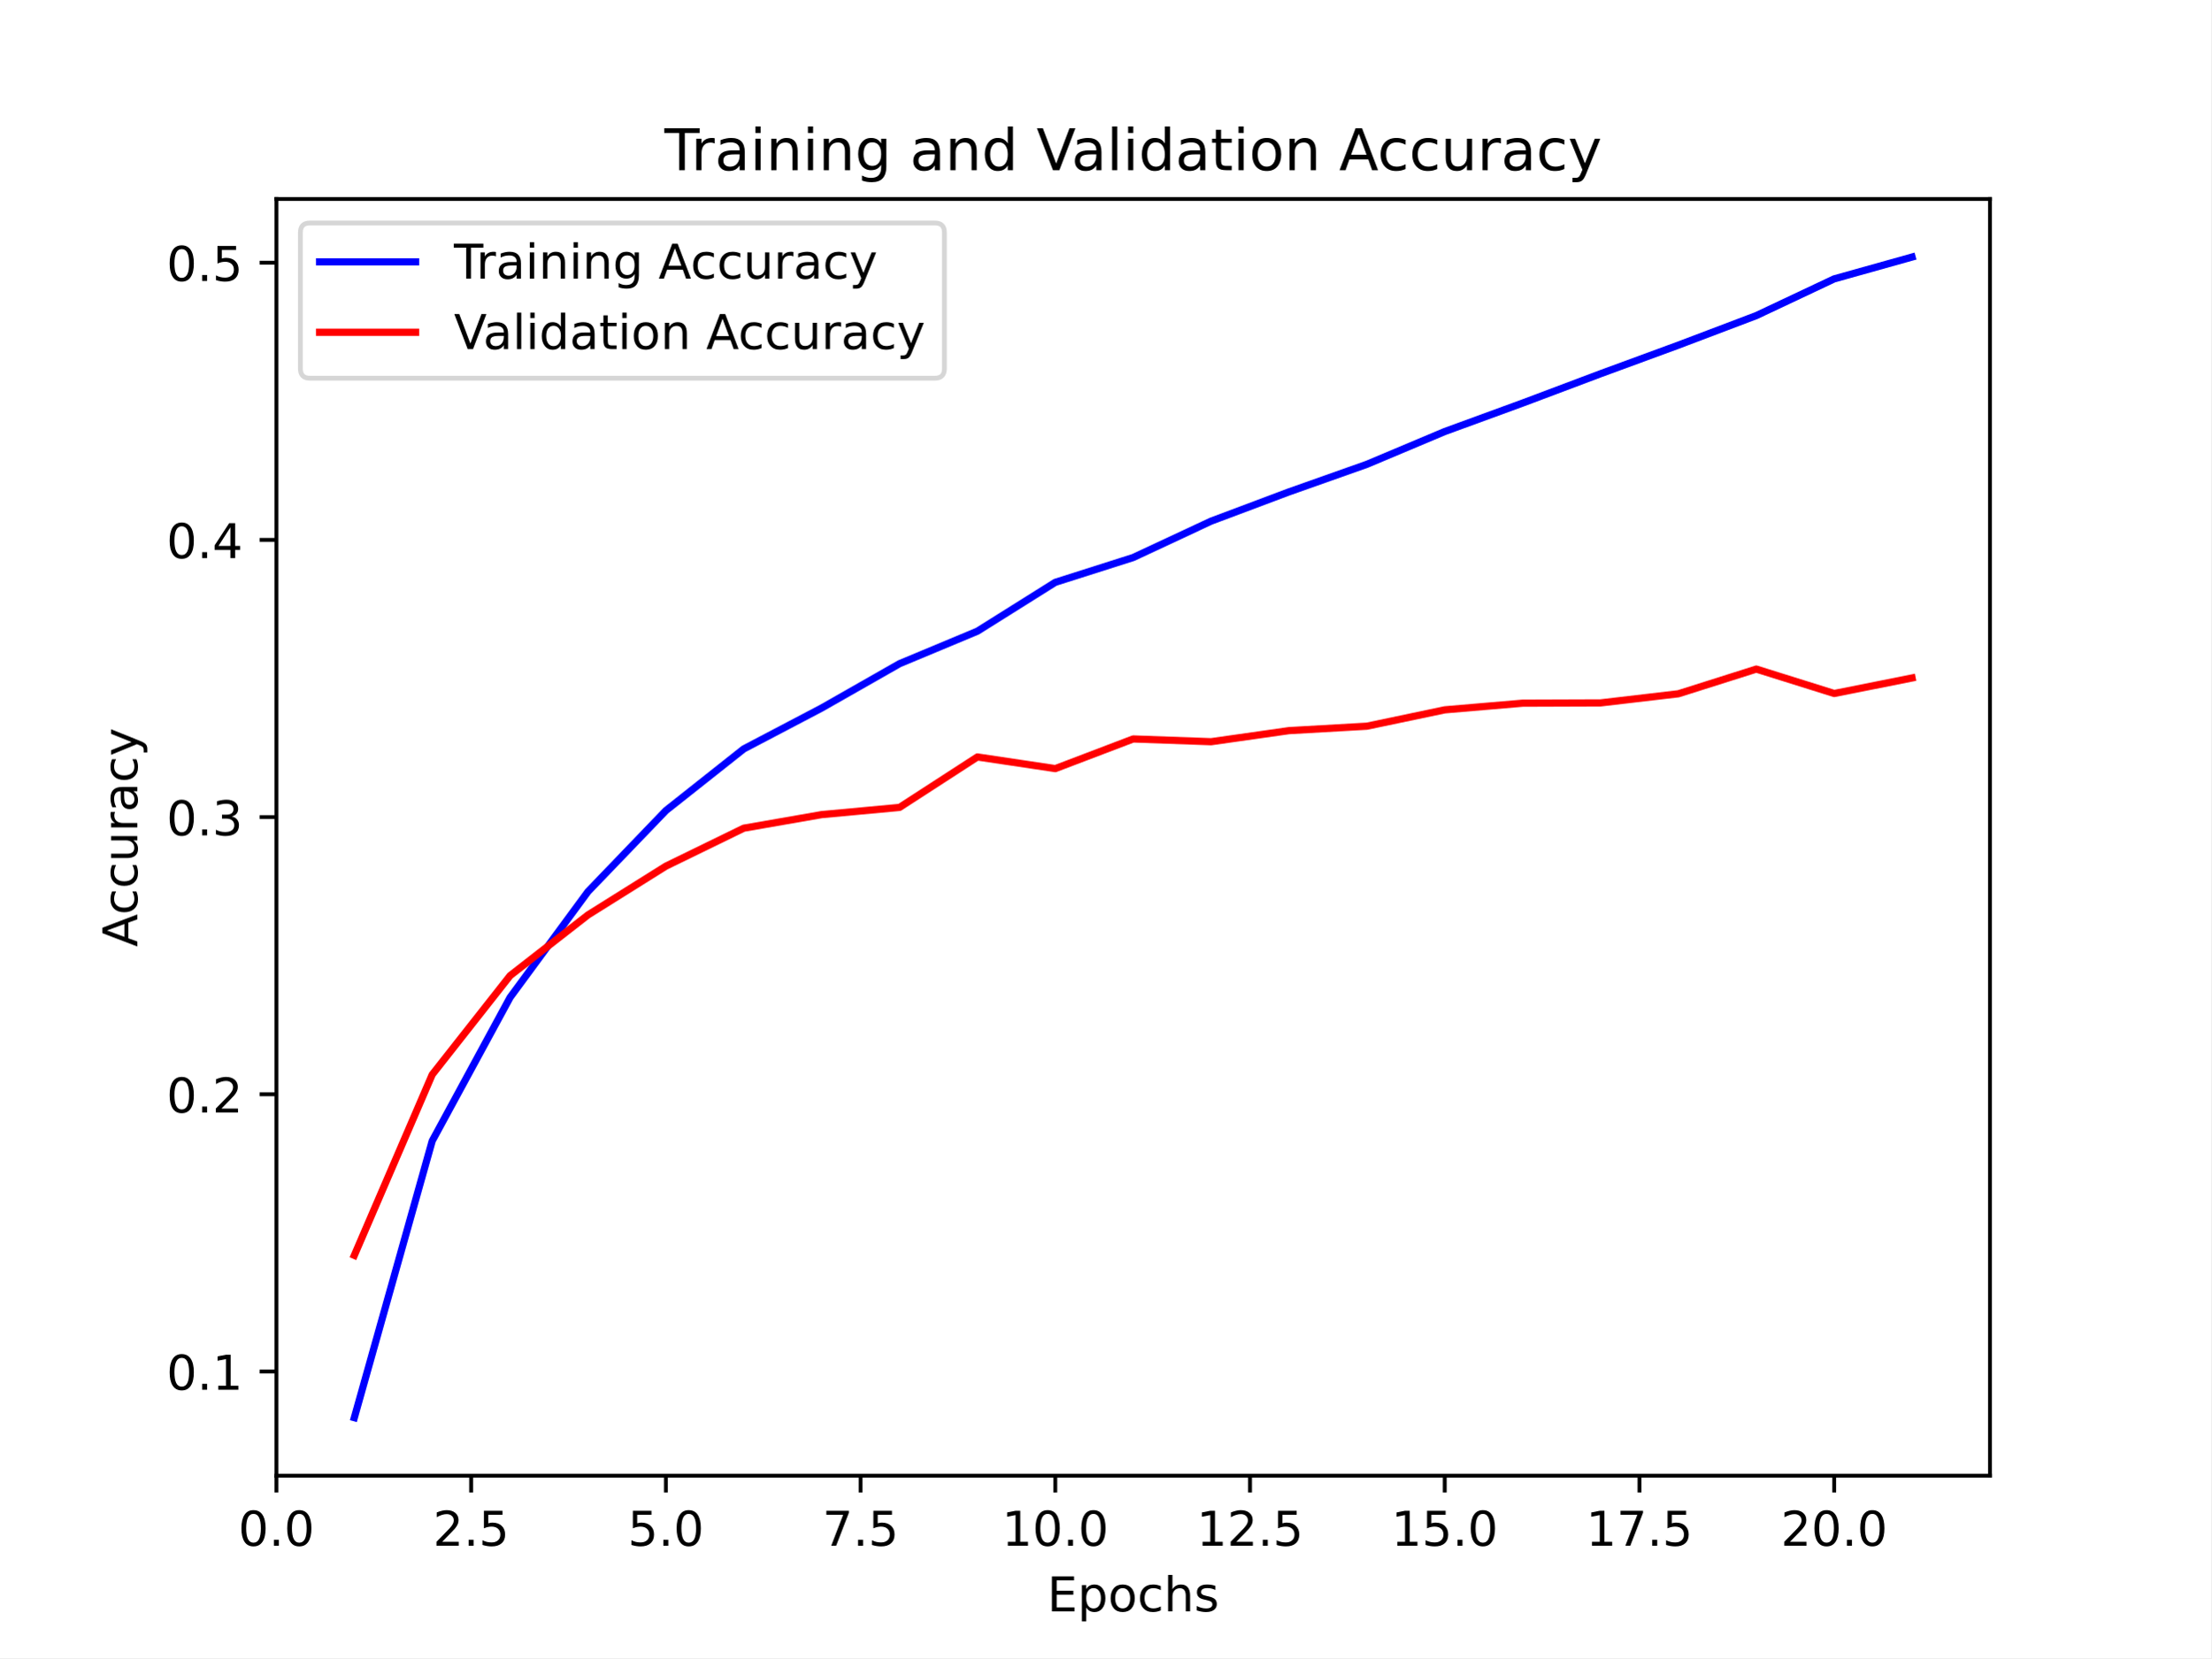
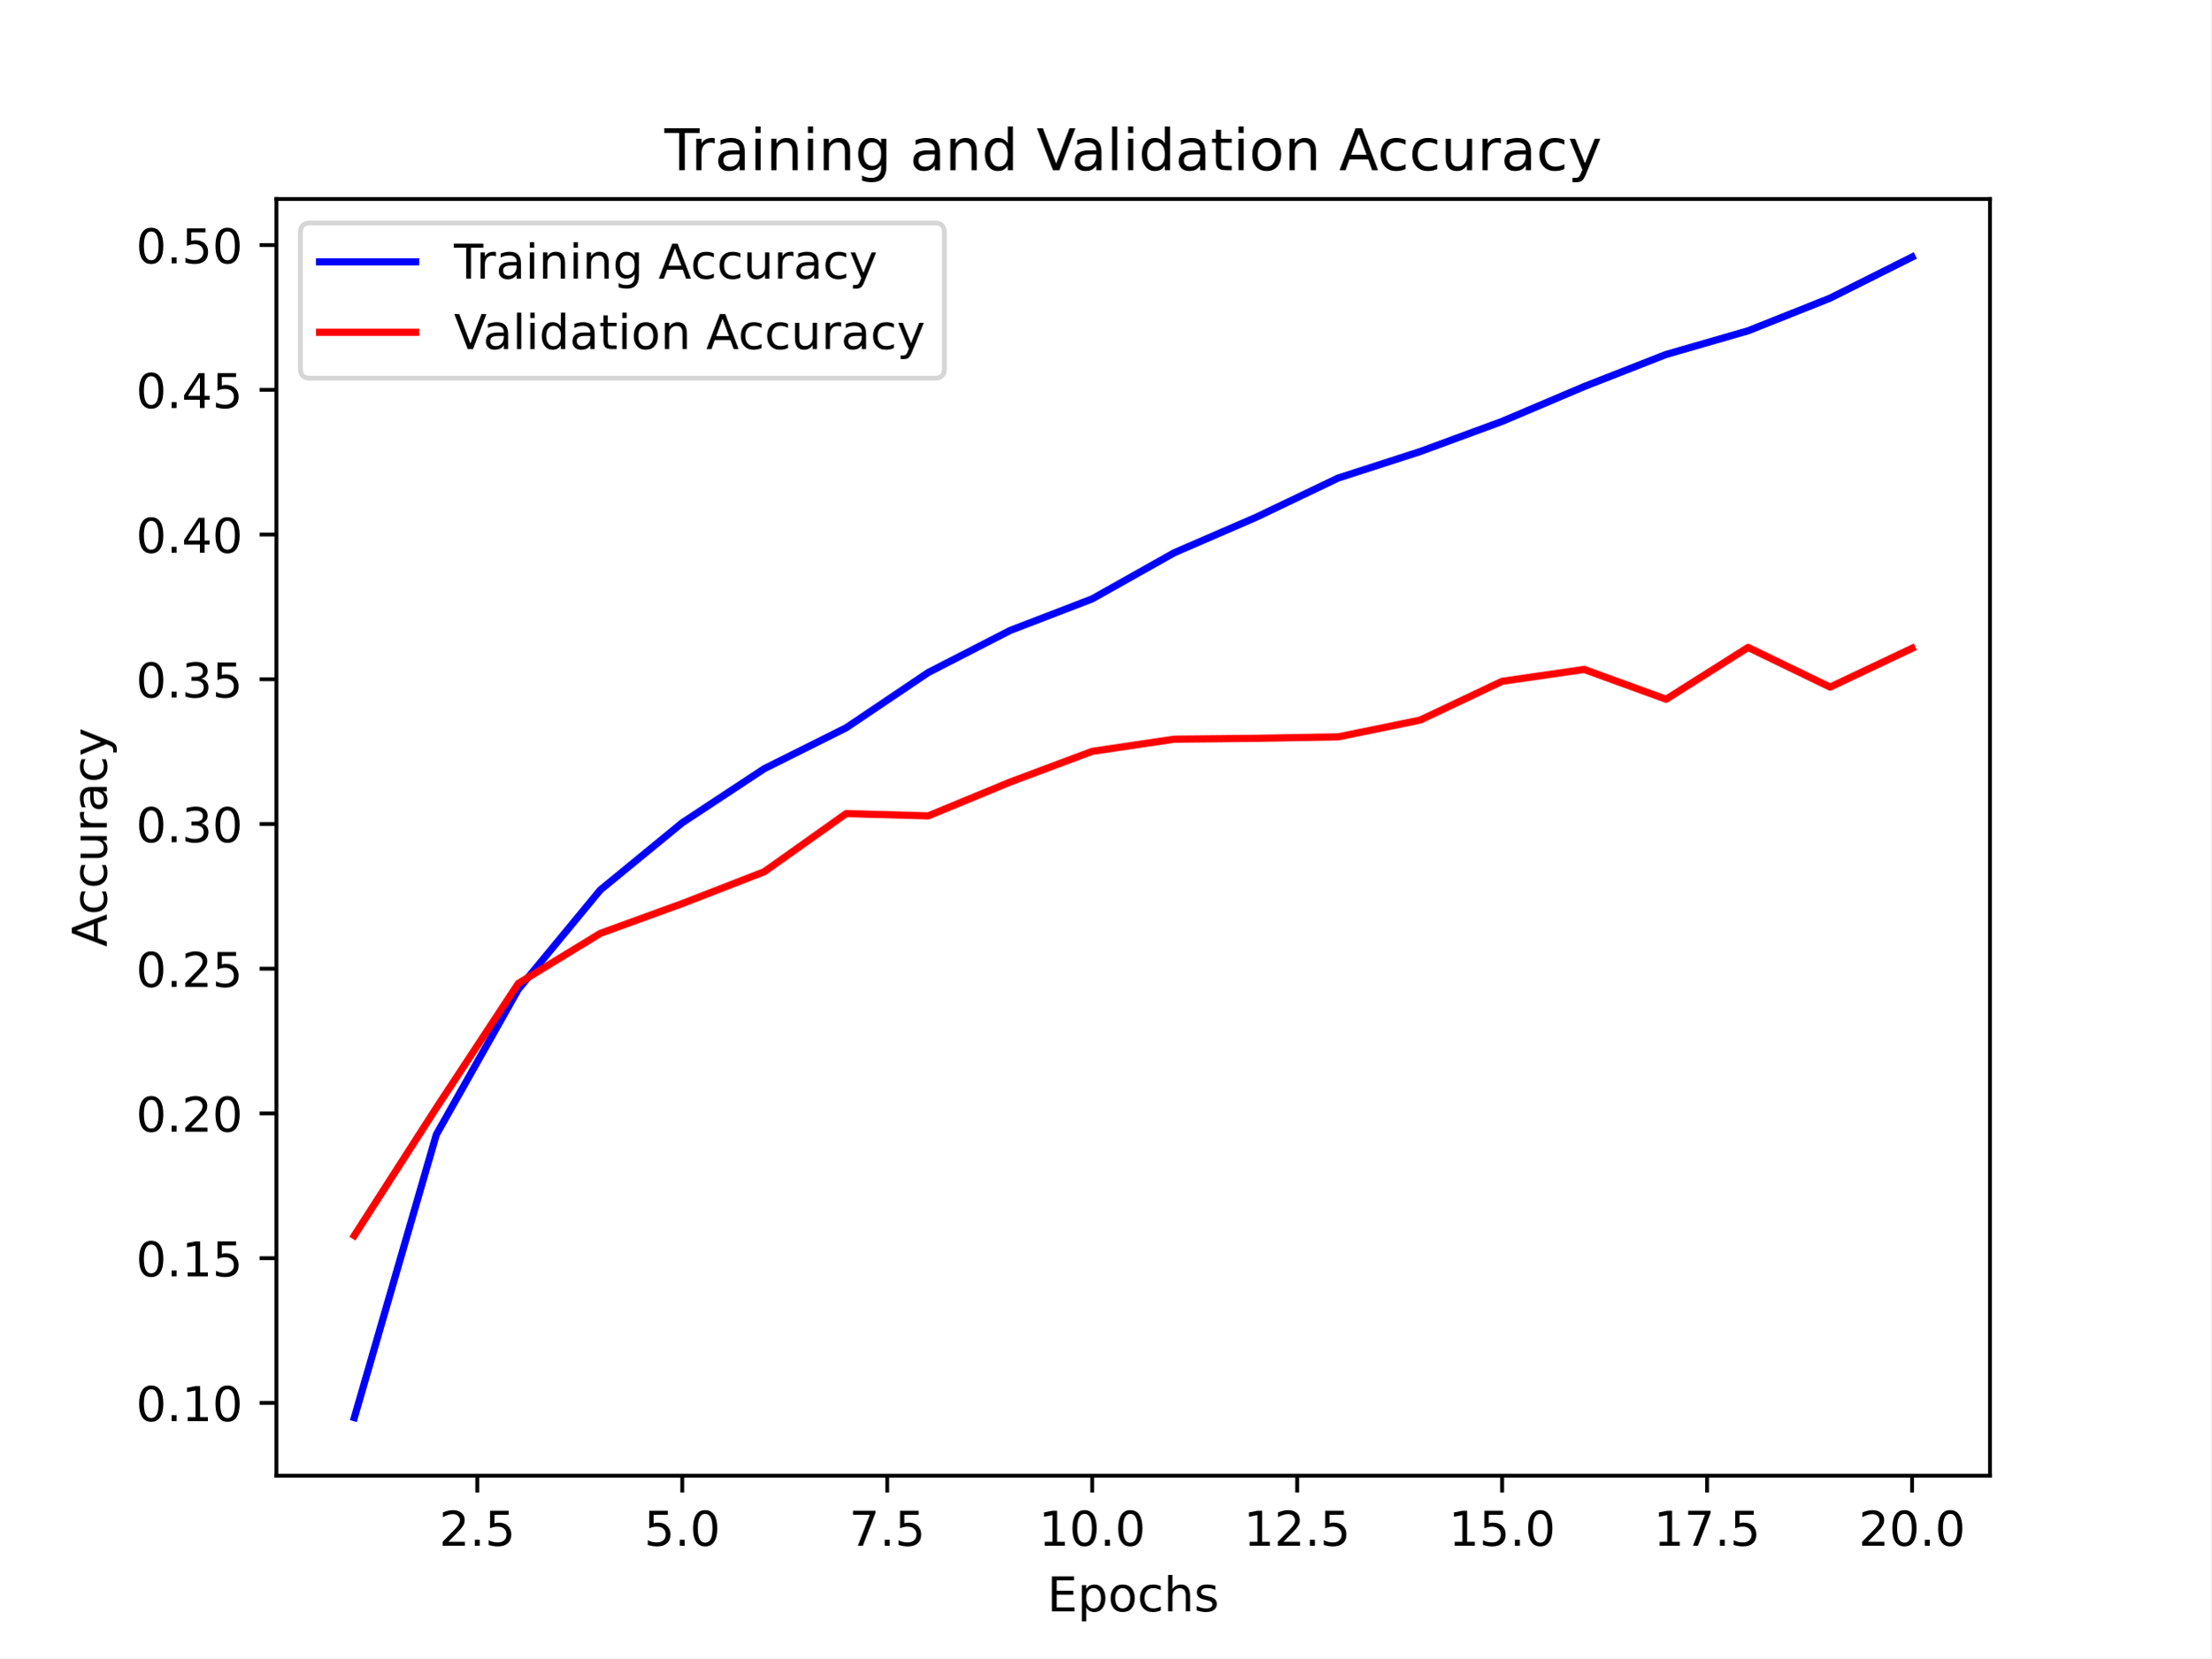
<svg xmlns="http://www.w3.org/2000/svg" xmlns:xlink="http://www.w3.org/1999/xlink" width="460.8pt" height="345.6pt" viewBox="0 0 460.8 345.6" version="1.1">
  <defs>
    <style type="text/css">*{stroke-linejoin: round; stroke-linecap: butt}</style>
  </defs>
  <g id="figure_1">
    <g id="patch_1">
      <path d="M 0 345.6  L 460.8 345.6  L 460.8 0  L 0 0  z " style="fill: #ffffff" />
    </g>
    <g id="axes_1">
      <g id="patch_2">
        <path d="M 57.6 307.584  L 414.72 307.584  L 414.72 41.472  L 57.6 41.472  z " style="fill: #ffffff" />
      </g>
      <g id="matplotlib.axis_1">
        <g id="xtick_1">
          <g id="line2d_1">
            <defs>
-               <path id="m24190e215b" d="M 0 0  L 0 3.5  " style="stroke: #000000; stroke-width: 0.8" />
+               <path id="m5991b966cc" d="M 0 0  L 0 3.5  " style="stroke: #000000; stroke-width: 0.8" />
            </defs>
            <g>
-               <use xlink:href="#m24190e215b" x="57.6" y="307.584" style="stroke: #000000; stroke-width: 0.8" />
+               <use xlink:href="#m5991b966cc" x="99.463" y="307.584" style="stroke: #000000; stroke-width: 0.8" />
            </g>
          </g>
          <g id="text_1">
-             <g transform="translate(49.64844 322.1824) scale(0.1 -0.1)">
-               <defs>
-                 <path id="DejaVuSans-30" d="M 2034 4250  Q 1547 4250 1301 3770  Q 1056 3291 1056 2328  Q 1056 1369 1301 889  Q 1547 409 2034 409  Q 2525 409 2770 889  Q 3016 1369 3016 2328  Q 3016 3291 2770 3770  Q 2525 4250 2034 4250  z M 2034 4750  Q 2819 4750 3233 4129  Q 3647 3509 3647 2328  Q 3647 1150 3233 529  Q 2819 -91 2034 -91  Q 1250 -91 836 529  Q 422 1150 422 2328  Q 422 3509 836 4129  Q 1250 4750 2034 4750  z " transform="scale(0.015625)" />
+             <g transform="translate(91.51179 322.1824) scale(0.1 -0.1)">
+               <defs>
+                 <path id="DejaVuSans-32" d="M 1228 531  L 3431 531  L 3431 0  L 469 0  L 469 531  Q 828 903 1448 1529  Q 2069 2156 2228 2338  Q 2531 2678 2651 2914  Q 2772 3150 2772 3378  Q 2772 3750 2511 3984  Q 2250 4219 1831 4219  Q 1534 4219 1204 4116  Q 875 4013 500 3803  L 500 4441  Q 881 4594 1212 4672  Q 1544 4750 1819 4750  Q 2544 4750 2975 4387  Q 3406 4025 3406 3419  Q 3406 3131 3298 2873  Q 3191 2616 2906 2266  Q 2828 2175 2409 1742  Q 1991 1309 1228 531  z " transform="scale(0.015625)" />
                <path id="DejaVuSans-2e" d="M 684 794  L 1344 794  L 1344 0  L 684 0  L 684 794  z " transform="scale(0.015625)" />
-               </defs>
-               <use xlink:href="#DejaVuSans-30" />
-               <use xlink:href="#DejaVuSans-2e" x="63.623" />
-               <use xlink:href="#DejaVuSans-30" x="95.41" />
+                 <path id="DejaVuSans-35" d="M 691 4666  L 3169 4666  L 3169 4134  L 1269 4134  L 1269 2991  Q 1406 3038 1543 3061  Q 1681 3084 1819 3084  Q 2600 3084 3056 2656  Q 3513 2228 3513 1497  Q 3513 744 3044 326  Q 2575 -91 1722 -91  Q 1428 -91 1123 -41  Q 819 9 494 109  L 494 744  Q 775 591 1075 516  Q 1375 441 1709 441  Q 2250 441 2565 725  Q 2881 1009 2881 1497  Q 2881 1984 2565 2268  Q 2250 2553 1709 2553  Q 1456 2553 1204 2497  Q 953 2441 691 2322  L 691 4666  z " transform="scale(0.015625)" />
+               </defs>
+               <use xlink:href="#DejaVuSans-32" />
+               <use xlink:href="#DejaVuSans-2e" x="63.623" />
+               <use xlink:href="#DejaVuSans-35" x="95.41" />
            </g>
          </g>
        </g>
        <g id="xtick_2">
          <g id="line2d_2">
            <g>
-               <use xlink:href="#m24190e215b" x="98.182" y="307.584" style="stroke: #000000; stroke-width: 0.8" />
+               <use xlink:href="#m5991b966cc" x="142.181" y="307.584" style="stroke: #000000; stroke-width: 0.8" />
            </g>
          </g>
          <g id="text_2">
-             <g transform="translate(90.23026 322.1824) scale(0.1 -0.1)">
-               <defs>
-                 <path id="DejaVuSans-32" d="M 1228 531  L 3431 531  L 3431 0  L 469 0  L 469 531  Q 828 903 1448 1529  Q 2069 2156 2228 2338  Q 2531 2678 2651 2914  Q 2772 3150 2772 3378  Q 2772 3750 2511 3984  Q 2250 4219 1831 4219  Q 1534 4219 1204 4116  Q 875 4013 500 3803  L 500 4441  Q 881 4594 1212 4672  Q 1544 4750 1819 4750  Q 2544 4750 2975 4387  Q 3406 4025 3406 3419  Q 3406 3131 3298 2873  Q 3191 2616 2906 2266  Q 2828 2175 2409 1742  Q 1991 1309 1228 531  z " transform="scale(0.015625)" />
-                 <path id="DejaVuSans-35" d="M 691 4666  L 3169 4666  L 3169 4134  L 1269 4134  L 1269 2991  Q 1406 3038 1543 3061  Q 1681 3084 1819 3084  Q 2600 3084 3056 2656  Q 3513 2228 3513 1497  Q 3513 744 3044 326  Q 2575 -91 1722 -91  Q 1428 -91 1123 -41  Q 819 9 494 109  L 494 744  Q 775 591 1075 516  Q 1375 441 1709 441  Q 2250 441 2565 725  Q 2881 1009 2881 1497  Q 2881 1984 2565 2268  Q 2250 2553 1709 2553  Q 1456 2553 1204 2497  Q 953 2441 691 2322  L 691 4666  z " transform="scale(0.015625)" />
-               </defs>
-               <use xlink:href="#DejaVuSans-32" />
-               <use xlink:href="#DejaVuSans-2e" x="63.623" />
-               <use xlink:href="#DejaVuSans-35" x="95.41" />
+             <g transform="translate(134.2295 322.1824) scale(0.1 -0.1)">
+               <defs>
+                 <path id="DejaVuSans-30" d="M 2034 4250  Q 1547 4250 1301 3770  Q 1056 3291 1056 2328  Q 1056 1369 1301 889  Q 1547 409 2034 409  Q 2525 409 2770 889  Q 3016 1369 3016 2328  Q 3016 3291 2770 3770  Q 2525 4250 2034 4250  z M 2034 4750  Q 2819 4750 3233 4129  Q 3647 3509 3647 2328  Q 3647 1150 3233 529  Q 2819 -91 2034 -91  Q 1250 -91 836 529  Q 422 1150 422 2328  Q 422 3509 836 4129  Q 1250 4750 2034 4750  z " transform="scale(0.015625)" />
+               </defs>
+               <use xlink:href="#DejaVuSans-35" />
+               <use xlink:href="#DejaVuSans-2e" x="63.623" />
+               <use xlink:href="#DejaVuSans-30" x="95.41" />
            </g>
          </g>
        </g>
        <g id="xtick_3">
          <g id="line2d_3">
            <g>
-               <use xlink:href="#m24190e215b" x="138.764" y="307.584" style="stroke: #000000; stroke-width: 0.8" />
+               <use xlink:href="#m5991b966cc" x="184.899" y="307.584" style="stroke: #000000; stroke-width: 0.8" />
            </g>
          </g>
          <g id="text_3">
-             <g transform="translate(130.8121 322.1824) scale(0.1 -0.1)">
-               <use xlink:href="#DejaVuSans-35" />
-               <use xlink:href="#DejaVuSans-2e" x="63.623" />
-               <use xlink:href="#DejaVuSans-30" x="95.41" />
+             <g transform="translate(176.9472 322.1824) scale(0.1 -0.1)">
+               <defs>
+                 <path id="DejaVuSans-37" d="M 525 4666  L 3525 4666  L 3525 4397  L 1831 0  L 1172 0  L 2766 4134  L 525 4134  L 525 4666  z " transform="scale(0.015625)" />
+               </defs>
+               <use xlink:href="#DejaVuSans-37" />
+               <use xlink:href="#DejaVuSans-2e" x="63.623" />
+               <use xlink:href="#DejaVuSans-35" x="95.41" />
            </g>
          </g>
        </g>
        <g id="xtick_4">
          <g id="line2d_4">
            <g>
-               <use xlink:href="#m24190e215b" x="179.345" y="307.584" style="stroke: #000000; stroke-width: 0.8" />
+               <use xlink:href="#m5991b966cc" x="227.616" y="307.584" style="stroke: #000000; stroke-width: 0.8" />
            </g>
          </g>
          <g id="text_4">
-             <g transform="translate(171.3939 322.1824) scale(0.1 -0.1)">
-               <defs>
-                 <path id="DejaVuSans-37" d="M 525 4666  L 3525 4666  L 3525 4397  L 1831 0  L 1172 0  L 2766 4134  L 525 4134  L 525 4666  z " transform="scale(0.015625)" />
-               </defs>
-               <use xlink:href="#DejaVuSans-37" />
-               <use xlink:href="#DejaVuSans-2e" x="63.623" />
-               <use xlink:href="#DejaVuSans-35" x="95.41" />
-             </g>
-           </g>
-         </g>
-         <g id="xtick_5">
-           <g id="line2d_5">
-             <g>
-               <use xlink:href="#m24190e215b" x="219.927" y="307.584" style="stroke: #000000; stroke-width: 0.8" />
-             </g>
-           </g>
-           <g id="text_5">
-             <g transform="translate(208.7945 322.1824) scale(0.1 -0.1)">
+             <g transform="translate(216.4836 322.1824) scale(0.1 -0.1)">
              <defs>
                <path id="DejaVuSans-31" d="M 794 531  L 1825 531  L 1825 4091  L 703 3866  L 703 4441  L 1819 4666  L 2450 4666  L 2450 531  L 3481 531  L 3481 0  L 794 0  L 794 531  z " transform="scale(0.015625)" />
              </defs>
              <use xlink:href="#DejaVuSans-31" />
              <use xlink:href="#DejaVuSans-30" x="63.623" />
              <use xlink:href="#DejaVuSans-2e" x="127.246" />
              <use xlink:href="#DejaVuSans-30" x="159.033" />
            </g>
          </g>
        </g>
-         <g id="xtick_6">
-           <g id="line2d_6">
-             <g>
-               <use xlink:href="#m24190e215b" x="260.509" y="307.584" style="stroke: #000000; stroke-width: 0.8" />
-             </g>
-           </g>
-           <g id="text_6">
-             <g transform="translate(249.3763 322.1824) scale(0.1 -0.1)">
+         <g id="xtick_5">
+           <g id="line2d_5">
+             <g>
+               <use xlink:href="#m5991b966cc" x="270.334" y="307.584" style="stroke: #000000; stroke-width: 0.8" />
+             </g>
+           </g>
+           <g id="text_5">
+             <g transform="translate(259.2013 322.1824) scale(0.1 -0.1)">
              <use xlink:href="#DejaVuSans-31" />
              <use xlink:href="#DejaVuSans-32" x="63.623" />
              <use xlink:href="#DejaVuSans-2e" x="127.246" />
              <use xlink:href="#DejaVuSans-35" x="159.033" />
            </g>
          </g>
        </g>
-         <g id="xtick_7">
-           <g id="line2d_7">
-             <g>
-               <use xlink:href="#m24190e215b" x="301.091" y="307.584" style="stroke: #000000; stroke-width: 0.8" />
-             </g>
-           </g>
-           <g id="text_7">
-             <g transform="translate(289.9581 322.1824) scale(0.1 -0.1)">
+         <g id="xtick_6">
+           <g id="line2d_6">
+             <g>
+               <use xlink:href="#m5991b966cc" x="313.052" y="307.584" style="stroke: #000000; stroke-width: 0.8" />
+             </g>
+           </g>
+           <g id="text_6">
+             <g transform="translate(301.9191 322.1824) scale(0.1 -0.1)">
              <use xlink:href="#DejaVuSans-31" />
              <use xlink:href="#DejaVuSans-35" x="63.623" />
              <use xlink:href="#DejaVuSans-2e" x="127.246" />
              <use xlink:href="#DejaVuSans-30" x="159.033" />
            </g>
          </g>
        </g>
-         <g id="xtick_8">
-           <g id="line2d_8">
-             <g>
-               <use xlink:href="#m24190e215b" x="341.673" y="307.584" style="stroke: #000000; stroke-width: 0.8" />
-             </g>
-           </g>
-           <g id="text_8">
-             <g transform="translate(330.5399 322.1824) scale(0.1 -0.1)">
+         <g id="xtick_7">
+           <g id="line2d_7">
+             <g>
+               <use xlink:href="#m5991b966cc" x="355.77" y="307.584" style="stroke: #000000; stroke-width: 0.8" />
+             </g>
+           </g>
+           <g id="text_7">
+             <g transform="translate(344.6368 322.1824) scale(0.1 -0.1)">
              <use xlink:href="#DejaVuSans-31" />
              <use xlink:href="#DejaVuSans-37" x="63.623" />
              <use xlink:href="#DejaVuSans-2e" x="127.246" />
              <use xlink:href="#DejaVuSans-35" x="159.033" />
            </g>
          </g>
        </g>
-         <g id="xtick_9">
-           <g id="line2d_9">
-             <g>
-               <use xlink:href="#m24190e215b" x="382.255" y="307.584" style="stroke: #000000; stroke-width: 0.8" />
-             </g>
-           </g>
-           <g id="text_9">
-             <g transform="translate(371.1217 322.1824) scale(0.1 -0.1)">
+         <g id="xtick_8">
+           <g id="line2d_8">
+             <g>
+               <use xlink:href="#m5991b966cc" x="398.487" y="307.584" style="stroke: #000000; stroke-width: 0.8" />
+             </g>
+           </g>
+           <g id="text_8">
+             <g transform="translate(387.3545 322.1824) scale(0.1 -0.1)">
              <use xlink:href="#DejaVuSans-32" />
              <use xlink:href="#DejaVuSans-30" x="63.623" />
              <use xlink:href="#DejaVuSans-2e" x="127.246" />
              <use xlink:href="#DejaVuSans-30" x="159.033" />
            </g>
          </g>
        </g>
-         <g id="text_10">
+         <g id="text_9">
          <g transform="translate(218.2444 335.8606) scale(0.1 -0.1)">
            <defs>
              <path id="DejaVuSans-45" d="M 628 4666  L 3578 4666  L 3578 4134  L 1259 4134  L 1259 2753  L 3481 2753  L 3481 2222  L 1259 2222  L 1259 531  L 3634 531  L 3634 0  L 628 0  L 628 4666  z " transform="scale(0.015625)" />
              <path id="DejaVuSans-70" d="M 1159 525  L 1159 -1331  L 581 -1331  L 581 3500  L 1159 3500  L 1159 2969  Q 1341 3281 1617 3432  Q 1894 3584 2278 3584  Q 2916 3584 3314 3078  Q 3713 2572 3713 1747  Q 3713 922 3314 415  Q 2916 -91 2278 -91  Q 1894 -91 1617 61  Q 1341 213 1159 525  z M 3116 1747  Q 3116 2381 2855 2742  Q 2594 3103 2138 3103  Q 1681 3103 1420 2742  Q 1159 2381 1159 1747  Q 1159 1113 1420 752  Q 1681 391 2138 391  Q 2594 391 2855 752  Q 3116 1113 3116 1747  z " transform="scale(0.015625)" />
              <path id="DejaVuSans-6f" d="M 1959 3097  Q 1497 3097 1228 2736  Q 959 2375 959 1747  Q 959 1119 1226 758  Q 1494 397 1959 397  Q 2419 397 2687 759  Q 2956 1122 2956 1747  Q 2956 2369 2687 2733  Q 2419 3097 1959 3097  z M 1959 3584  Q 2709 3584 3137 3096  Q 3566 2609 3566 1747  Q 3566 888 3137 398  Q 2709 -91 1959 -91  Q 1206 -91 779 398  Q 353 888 353 1747  Q 353 2609 779 3096  Q 1206 3584 1959 3584  z " transform="scale(0.015625)" />
              <path id="DejaVuSans-63" d="M 3122 3366  L 3122 2828  Q 2878 2963 2633 3030  Q 2388 3097 2138 3097  Q 1578 3097 1268 2742  Q 959 2388 959 1747  Q 959 1106 1268 751  Q 1578 397 2138 397  Q 2388 397 2633 464  Q 2878 531 3122 666  L 3122 134  Q 2881 22 2623 -34  Q 2366 -91 2075 -91  Q 1284 -91 818 406  Q 353 903 353 1747  Q 353 2603 823 3093  Q 1294 3584 2113 3584  Q 2378 3584 2631 3529  Q 2884 3475 3122 3366  z " transform="scale(0.015625)" />
              <path id="DejaVuSans-68" d="M 3513 2113  L 3513 0  L 2938 0  L 2938 2094  Q 2938 2591 2744 2837  Q 2550 3084 2163 3084  Q 1697 3084 1428 2787  Q 1159 2491 1159 1978  L 1159 0  L 581 0  L 581 4863  L 1159 4863  L 1159 2956  Q 1366 3272 1645 3428  Q 1925 3584 2291 3584  Q 2894 3584 3203 3211  Q 3513 2838 3513 2113  z " transform="scale(0.015625)" />
              <path id="DejaVuSans-73" d="M 2834 3397  L 2834 2853  Q 2591 2978 2328 3040  Q 2066 3103 1784 3103  Q 1356 3103 1142 2972  Q 928 2841 928 2578  Q 928 2378 1081 2264  Q 1234 2150 1697 2047  L 1894 2003  Q 2506 1872 2764 1633  Q 3022 1394 3022 966  Q 3022 478 2636 193  Q 2250 -91 1575 -91  Q 1294 -91 989 -36  Q 684 19 347 128  L 347 722  Q 666 556 975 473  Q 1284 391 1588 391  Q 1994 391 2212 530  Q 2431 669 2431 922  Q 2431 1156 2273 1281  Q 2116 1406 1581 1522  L 1381 1569  Q 847 1681 609 1914  Q 372 2147 372 2553  Q 372 3047 722 3315  Q 1072 3584 1716 3584  Q 2034 3584 2315 3537  Q 2597 3491 2834 3397  z " transform="scale(0.015625)" />
            </defs>
            <use xlink:href="#DejaVuSans-45" />
            <use xlink:href="#DejaVuSans-70" x="63.184" />
            <use xlink:href="#DejaVuSans-6f" x="126.66" />
            <use xlink:href="#DejaVuSans-63" x="187.842" />
            <use xlink:href="#DejaVuSans-68" x="242.822" />
            <use xlink:href="#DejaVuSans-73" x="306.201" />
          </g>
        </g>
      </g>
      <g id="matplotlib.axis_2">
        <g id="ytick_1">
+           <g id="line2d_9">
+             <defs>
+               <path id="m539fd47c2f" d="M 0 0  L -3.5 0  " style="stroke: #000000; stroke-width: 0.8" />
+             </defs>
+             <g>
+               <use xlink:href="#m539fd47c2f" x="57.6" y="292.411" style="stroke: #000000; stroke-width: 0.8" />
+             </g>
+           </g>
+           <g id="text_10">
+             <g transform="translate(28.33438 296.2102) scale(0.1 -0.1)">
+               <use xlink:href="#DejaVuSans-30" />
+               <use xlink:href="#DejaVuSans-2e" x="63.623" />
+               <use xlink:href="#DejaVuSans-31" x="95.41" />
+               <use xlink:href="#DejaVuSans-30" x="159.033" />
+             </g>
+           </g>
+         </g>
+         <g id="ytick_2">
          <g id="line2d_10">
-             <defs>
-               <path id="m4c7e324899" d="M 0 0  L -3.5 0  " style="stroke: #000000; stroke-width: 0.8" />
-             </defs>
-             <g>
-               <use xlink:href="#m4c7e324899" x="57.6" y="285.868" style="stroke: #000000; stroke-width: 0.8" />
+             <g>
+               <use xlink:href="#m539fd47c2f" x="57.6" y="262.245" style="stroke: #000000; stroke-width: 0.8" />
            </g>
          </g>
          <g id="text_11">
-             <g transform="translate(34.69687 289.667) scale(0.1 -0.1)">
+             <g transform="translate(28.33438 266.0438) scale(0.1 -0.1)">
              <use xlink:href="#DejaVuSans-30" />
              <use xlink:href="#DejaVuSans-2e" x="63.623" />
              <use xlink:href="#DejaVuSans-31" x="95.41" />
-             </g>
-           </g>
-         </g>
-         <g id="ytick_2">
+               <use xlink:href="#DejaVuSans-35" x="159.033" />
+             </g>
+           </g>
+         </g>
+         <g id="ytick_3">
          <g id="line2d_11">
            <g>
-               <use xlink:href="#m4c7e324899" x="57.6" y="228.089" style="stroke: #000000; stroke-width: 0.8" />
+               <use xlink:href="#m539fd47c2f" x="57.6" y="232.078" style="stroke: #000000; stroke-width: 0.8" />
            </g>
          </g>
          <g id="text_12">
-             <g transform="translate(34.69687 231.8882) scale(0.1 -0.1)">
+             <g transform="translate(28.33438 235.8773) scale(0.1 -0.1)">
              <use xlink:href="#DejaVuSans-30" />
              <use xlink:href="#DejaVuSans-2e" x="63.623" />
              <use xlink:href="#DejaVuSans-32" x="95.41" />
-             </g>
-           </g>
-         </g>
-         <g id="ytick_3">
+               <use xlink:href="#DejaVuSans-30" x="159.033" />
+             </g>
+           </g>
+         </g>
+         <g id="ytick_4">
          <g id="line2d_12">
            <g>
-               <use xlink:href="#m4c7e324899" x="57.6" y="170.31" style="stroke: #000000; stroke-width: 0.8" />
+               <use xlink:href="#m539fd47c2f" x="57.6" y="201.912" style="stroke: #000000; stroke-width: 0.8" />
            </g>
          </g>
          <g id="text_13">
-             <g transform="translate(34.69687 174.1094) scale(0.1 -0.1)">
+             <g transform="translate(28.33438 205.7108) scale(0.1 -0.1)">
+               <use xlink:href="#DejaVuSans-30" />
+               <use xlink:href="#DejaVuSans-2e" x="63.623" />
+               <use xlink:href="#DejaVuSans-32" x="95.41" />
+               <use xlink:href="#DejaVuSans-35" x="159.033" />
+             </g>
+           </g>
+         </g>
+         <g id="ytick_5">
+           <g id="line2d_13">
+             <g>
+               <use xlink:href="#m539fd47c2f" x="57.6" y="171.745" style="stroke: #000000; stroke-width: 0.8" />
+             </g>
+           </g>
+           <g id="text_14">
+             <g transform="translate(28.33438 175.5444) scale(0.1 -0.1)">
              <defs>
                <path id="DejaVuSans-33" d="M 2597 2516  Q 3050 2419 3304 2112  Q 3559 1806 3559 1356  Q 3559 666 3084 287  Q 2609 -91 1734 -91  Q 1441 -91 1130 -33  Q 819 25 488 141  L 488 750  Q 750 597 1062 519  Q 1375 441 1716 441  Q 2309 441 2620 675  Q 2931 909 2931 1356  Q 2931 1769 2642 2001  Q 2353 2234 1838 2234  L 1294 2234  L 1294 2753  L 1863 2753  Q 2328 2753 2575 2939  Q 2822 3125 2822 3475  Q 2822 3834 2567 4026  Q 2313 4219 1838 4219  Q 1578 4219 1281 4162  Q 984 4106 628 3988  L 628 4550  Q 988 4650 1302 4700  Q 1616 4750 1894 4750  Q 2613 4750 3031 4423  Q 3450 4097 3450 3541  Q 3450 3153 3228 2886  Q 3006 2619 2597 2516  z " transform="scale(0.015625)" />
              </defs>
              <use xlink:href="#DejaVuSans-30" />
              <use xlink:href="#DejaVuSans-2e" x="63.623" />
              <use xlink:href="#DejaVuSans-33" x="95.41" />
-             </g>
-           </g>
-         </g>
-         <g id="ytick_4">
-           <g id="line2d_13">
-             <g>
-               <use xlink:href="#m4c7e324899" x="57.6" y="112.531" style="stroke: #000000; stroke-width: 0.8" />
-             </g>
-           </g>
-           <g id="text_14">
-             <g transform="translate(34.69687 116.3305) scale(0.1 -0.1)">
+               <use xlink:href="#DejaVuSans-30" x="159.033" />
+             </g>
+           </g>
+         </g>
+         <g id="ytick_6">
+           <g id="line2d_14">
+             <g>
+               <use xlink:href="#m539fd47c2f" x="57.6" y="141.579" style="stroke: #000000; stroke-width: 0.8" />
+             </g>
+           </g>
+           <g id="text_15">
+             <g transform="translate(28.33438 145.3779) scale(0.1 -0.1)">
+               <use xlink:href="#DejaVuSans-30" />
+               <use xlink:href="#DejaVuSans-2e" x="63.623" />
+               <use xlink:href="#DejaVuSans-33" x="95.41" />
+               <use xlink:href="#DejaVuSans-35" x="159.033" />
+             </g>
+           </g>
+         </g>
+         <g id="ytick_7">
+           <g id="line2d_15">
+             <g>
+               <use xlink:href="#m539fd47c2f" x="57.6" y="111.412" style="stroke: #000000; stroke-width: 0.8" />
+             </g>
+           </g>
+           <g id="text_16">
+             <g transform="translate(28.33438 115.2114) scale(0.1 -0.1)">
              <defs>
                <path id="DejaVuSans-34" d="M 2419 4116  L 825 1625  L 2419 1625  L 2419 4116  z M 2253 4666  L 3047 4666  L 3047 1625  L 3713 1625  L 3713 1100  L 3047 1100  L 3047 0  L 2419 0  L 2419 1100  L 313 1100  L 313 1709  L 2253 4666  z " transform="scale(0.015625)" />
              </defs>
              <use xlink:href="#DejaVuSans-30" />
              <use xlink:href="#DejaVuSans-2e" x="63.623" />
              <use xlink:href="#DejaVuSans-34" x="95.41" />
-             </g>
-           </g>
-         </g>
-         <g id="ytick_5">
-           <g id="line2d_14">
-             <g>
-               <use xlink:href="#m4c7e324899" x="57.6" y="54.752" style="stroke: #000000; stroke-width: 0.8" />
-             </g>
-           </g>
-           <g id="text_15">
-             <g transform="translate(34.69687 58.55168) scale(0.1 -0.1)">
+               <use xlink:href="#DejaVuSans-30" x="159.033" />
+             </g>
+           </g>
+         </g>
+         <g id="ytick_8">
+           <g id="line2d_16">
+             <g>
+               <use xlink:href="#m539fd47c2f" x="57.6" y="81.246" style="stroke: #000000; stroke-width: 0.8" />
+             </g>
+           </g>
+           <g id="text_17">
+             <g transform="translate(28.33438 85.04496) scale(0.1 -0.1)">
+               <use xlink:href="#DejaVuSans-30" />
+               <use xlink:href="#DejaVuSans-2e" x="63.623" />
+               <use xlink:href="#DejaVuSans-34" x="95.41" />
+               <use xlink:href="#DejaVuSans-35" x="159.033" />
+             </g>
+           </g>
+         </g>
+         <g id="ytick_9">
+           <g id="line2d_17">
+             <g>
+               <use xlink:href="#m539fd47c2f" x="57.6" y="51.079" style="stroke: #000000; stroke-width: 0.8" />
+             </g>
+           </g>
+           <g id="text_18">
+             <g transform="translate(28.33438 54.87849) scale(0.1 -0.1)">
              <use xlink:href="#DejaVuSans-30" />
              <use xlink:href="#DejaVuSans-2e" x="63.623" />
              <use xlink:href="#DejaVuSans-35" x="95.41" />
-             </g>
-           </g>
-         </g>
-         <g id="text_16">
-           <g transform="translate(28.61719 197.3561) rotate(-90) scale(0.1 -0.1)">
+               <use xlink:href="#DejaVuSans-30" x="159.033" />
+             </g>
+           </g>
+         </g>
+         <g id="text_19">
+           <g transform="translate(22.25469 197.3561) rotate(-90) scale(0.1 -0.1)">
            <defs>
              <path id="DejaVuSans-41" d="M 2188 4044  L 1331 1722  L 3047 1722  L 2188 4044  z M 1831 4666  L 2547 4666  L 4325 0  L 3669 0  L 3244 1197  L 1141 1197  L 716 0  L 50 0  L 1831 4666  z " transform="scale(0.015625)" />
              <path id="DejaVuSans-75" d="M 544 1381  L 544 3500  L 1119 3500  L 1119 1403  Q 1119 906 1312 657  Q 1506 409 1894 409  Q 2359 409 2629 706  Q 2900 1003 2900 1516  L 2900 3500  L 3475 3500  L 3475 0  L 2900 0  L 2900 538  Q 2691 219 2414 64  Q 2138 -91 1772 -91  Q 1169 -91 856 284  Q 544 659 544 1381  z M 1991 3584  L 1991 3584  z " transform="scale(0.015625)" />
              <path id="DejaVuSans-72" d="M 2631 2963  Q 2534 3019 2420 3045  Q 2306 3072 2169 3072  Q 1681 3072 1420 2755  Q 1159 2438 1159 1844  L 1159 0  L 581 0  L 581 3500  L 1159 3500  L 1159 2956  Q 1341 3275 1631 3429  Q 1922 3584 2338 3584  Q 2397 3584 2469 3576  Q 2541 3569 2628 3553  L 2631 2963  z " transform="scale(0.015625)" />
              <path id="DejaVuSans-61" d="M 2194 1759  Q 1497 1759 1228 1600  Q 959 1441 959 1056  Q 959 750 1161 570  Q 1363 391 1709 391  Q 2188 391 2477 730  Q 2766 1069 2766 1631  L 2766 1759  L 2194 1759  z M 3341 1997  L 3341 0  L 2766 0  L 2766 531  Q 2569 213 2275 61  Q 1981 -91 1556 -91  Q 1019 -91 701 211  Q 384 513 384 1019  Q 384 1609 779 1909  Q 1175 2209 1959 2209  L 2766 2209  L 2766 2266  Q 2766 2663 2505 2880  Q 2244 3097 1772 3097  Q 1472 3097 1187 3025  Q 903 2953 641 2809  L 641 3341  Q 956 3463 1253 3523  Q 1550 3584 1831 3584  Q 2591 3584 2966 3190  Q 3341 2797 3341 1997  z " transform="scale(0.015625)" />
              <path id="DejaVuSans-79" d="M 2059 -325  Q 1816 -950 1584 -1140  Q 1353 -1331 966 -1331  L 506 -1331  L 506 -850  L 844 -850  Q 1081 -850 1212 -737  Q 1344 -625 1503 -206  L 1606 56  L 191 3500  L 800 3500  L 1894 763  L 2988 3500  L 3597 3500  L 2059 -325  z " transform="scale(0.015625)" />
            </defs>
            <use xlink:href="#DejaVuSans-41" />
            <use xlink:href="#DejaVuSans-63" x="66.658" />
            <use xlink:href="#DejaVuSans-63" x="121.639" />
            <use xlink:href="#DejaVuSans-75" x="176.619" />
            <use xlink:href="#DejaVuSans-72" x="239.998" />
            <use xlink:href="#DejaVuSans-61" x="281.111" />
            <use xlink:href="#DejaVuSans-63" x="342.391" />
            <use xlink:href="#DejaVuSans-79" x="397.371" />
          </g>
        </g>
      </g>
-       <g id="line2d_15">
-         <path d="M 73.833 295.488  L 90.065 237.81  L 106.298 207.895  L 122.531 185.838  L 138.764 168.952  L 154.996 156.097  L 171.229 147.574  L 187.462 138.33  L 203.695 131.555  L 219.927 121.371  L 236.16 116.2  L 252.393 108.617  L 268.625 102.521  L 284.858 96.772  L 301.091 89.94  L 317.324 84.003  L 333.556 77.893  L 349.789 71.927  L 366.022 65.774  L 382.255 58.118  L 398.487 53.568  " clip-path="url(#p288dc745a0)" style="fill: none; stroke: #0000ff; stroke-width: 1.5; stroke-linecap: square" />
-       </g>
-       <g id="line2d_16">
-         <path d="M 73.833 261.658  L 90.065 223.987  L 106.298 203.36  L 122.531 190.706  L 138.764 180.537  L 154.996 172.621  L 171.229 169.79  L 187.462 168.288  L 203.695 157.772  L 219.927 160.199  L 236.16 154.017  L 252.393 154.594  L 268.625 152.283  L 284.858 151.359  L 301.091 147.95  L 317.324 146.563  L 333.556 146.505  L 349.789 144.599  L 366.022 139.456  L 382.255 144.541  L 398.487 141.305  " clip-path="url(#p288dc745a0)" style="fill: none; stroke: #ff0000; stroke-width: 1.5; stroke-linecap: square" />
+       <g id="line2d_18">
+         <path d="M 73.833 295.488  L 90.92 236.497  L 108.007 206.21  L 125.094 185.501  L 142.181 171.489  L 159.268 160.222  L 176.355 151.684  L 193.442 140.176  L 210.529 131.397  L 227.616 124.821  L 244.704 115.213  L 261.791 107.807  L 278.878 99.632  L 295.965 94.112  L 313.052 87.822  L 330.139 80.567  L 347.226 73.87  L 364.313 68.938  L 381.4 62.135  L 398.487 53.568  " clip-path="url(#p241893e600)" style="fill: none; stroke: #0000ff; stroke-width: 1.5; stroke-linecap: square" />
+       </g>
+       <g id="line2d_19">
+         <path d="M 73.833 257.539  L 90.92 230.932  L 108.007 204.989  L 125.094 194.551  L 142.181 188.337  L 159.268 181.7  L 176.355 169.573  L 193.442 170.056  L 210.529 162.997  L 227.616 156.602  L 244.704 154.068  L 261.791 153.887  L 278.878 153.585  L 295.965 150.086  L 313.052 142.001  L 330.139 139.527  L 347.226 145.742  L 364.313 134.942  L 381.4 143.208  L 398.487 135.123  " clip-path="url(#p241893e600)" style="fill: none; stroke: #ff0000; stroke-width: 1.5; stroke-linecap: square" />
      </g>
      <g id="patch_3">
        <path d="M 57.6 307.584  L 57.6 41.472  " style="fill: none; stroke: #000000; stroke-width: 0.8; stroke-linejoin: miter; stroke-linecap: square" />
      </g>
      <g id="patch_4">
        <path d="M 414.72 307.584  L 414.72 41.472  " style="fill: none; stroke: #000000; stroke-width: 0.8; stroke-linejoin: miter; stroke-linecap: square" />
      </g>
      <g id="patch_5">
        <path d="M 57.6 307.584  L 414.72 307.584  " style="fill: none; stroke: #000000; stroke-width: 0.8; stroke-linejoin: miter; stroke-linecap: square" />
      </g>
      <g id="patch_6">
        <path d="M 57.6 41.472  L 414.72 41.472  " style="fill: none; stroke: #000000; stroke-width: 0.8; stroke-linejoin: miter; stroke-linecap: square" />
      </g>
-       <g id="text_17">
+       <g id="text_20">
        <g transform="translate(138.4575 35.472) scale(0.12 -0.12)">
          <defs>
            <path id="DejaVuSans-54" d="M -19 4666  L 3928 4666  L 3928 4134  L 2272 4134  L 2272 0  L 1638 0  L 1638 4134  L -19 4134  L -19 4666  z " transform="scale(0.015625)" />
            <path id="DejaVuSans-69" d="M 603 3500  L 1178 3500  L 1178 0  L 603 0  L 603 3500  z M 603 4863  L 1178 4863  L 1178 4134  L 603 4134  L 603 4863  z " transform="scale(0.015625)" />
            <path id="DejaVuSans-6e" d="M 3513 2113  L 3513 0  L 2938 0  L 2938 2094  Q 2938 2591 2744 2837  Q 2550 3084 2163 3084  Q 1697 3084 1428 2787  Q 1159 2491 1159 1978  L 1159 0  L 581 0  L 581 3500  L 1159 3500  L 1159 2956  Q 1366 3272 1645 3428  Q 1925 3584 2291 3584  Q 2894 3584 3203 3211  Q 3513 2838 3513 2113  z " transform="scale(0.015625)" />
            <path id="DejaVuSans-67" d="M 2906 1791  Q 2906 2416 2648 2759  Q 2391 3103 1925 3103  Q 1463 3103 1205 2759  Q 947 2416 947 1791  Q 947 1169 1205 825  Q 1463 481 1925 481  Q 2391 481 2648 825  Q 2906 1169 2906 1791  z M 3481 434  Q 3481 -459 3084 -895  Q 2688 -1331 1869 -1331  Q 1566 -1331 1297 -1286  Q 1028 -1241 775 -1147  L 775 -588  Q 1028 -725 1275 -790  Q 1522 -856 1778 -856  Q 2344 -856 2625 -561  Q 2906 -266 2906 331  L 2906 616  Q 2728 306 2450 153  Q 2172 0 1784 0  Q 1141 0 747 490  Q 353 981 353 1791  Q 353 2603 747 3093  Q 1141 3584 1784 3584  Q 2172 3584 2450 3431  Q 2728 3278 2906 2969  L 2906 3500  L 3481 3500  L 3481 434  z " transform="scale(0.015625)" />
            <path id="DejaVuSans-20" transform="scale(0.015625)" />
            <path id="DejaVuSans-64" d="M 2906 2969  L 2906 4863  L 3481 4863  L 3481 0  L 2906 0  L 2906 525  Q 2725 213 2448 61  Q 2172 -91 1784 -91  Q 1150 -91 751 415  Q 353 922 353 1747  Q 353 2572 751 3078  Q 1150 3584 1784 3584  Q 2172 3584 2448 3432  Q 2725 3281 2906 2969  z M 947 1747  Q 947 1113 1208 752  Q 1469 391 1925 391  Q 2381 391 2643 752  Q 2906 1113 2906 1747  Q 2906 2381 2643 2742  Q 2381 3103 1925 3103  Q 1469 3103 1208 2742  Q 947 2381 947 1747  z " transform="scale(0.015625)" />
            <path id="DejaVuSans-56" d="M 1831 0  L 50 4666  L 709 4666  L 2188 738  L 3669 4666  L 4325 4666  L 2547 0  L 1831 0  z " transform="scale(0.015625)" />
            <path id="DejaVuSans-6c" d="M 603 4863  L 1178 4863  L 1178 0  L 603 0  L 603 4863  z " transform="scale(0.015625)" />
            <path id="DejaVuSans-74" d="M 1172 4494  L 1172 3500  L 2356 3500  L 2356 3053  L 1172 3053  L 1172 1153  Q 1172 725 1289 603  Q 1406 481 1766 481  L 2356 481  L 2356 0  L 1766 0  Q 1100 0 847 248  Q 594 497 594 1153  L 594 3053  L 172 3053  L 172 3500  L 594 3500  L 594 4494  L 1172 4494  z " transform="scale(0.015625)" />
          </defs>
          <use xlink:href="#DejaVuSans-54" />
          <use xlink:href="#DejaVuSans-72" x="46.334" />
          <use xlink:href="#DejaVuSans-61" x="87.447" />
          <use xlink:href="#DejaVuSans-69" x="148.727" />
          <use xlink:href="#DejaVuSans-6e" x="176.51" />
          <use xlink:href="#DejaVuSans-69" x="239.889" />
          <use xlink:href="#DejaVuSans-6e" x="267.672" />
          <use xlink:href="#DejaVuSans-67" x="331.051" />
          <use xlink:href="#DejaVuSans-20" x="394.527" />
          <use xlink:href="#DejaVuSans-61" x="426.314" />
          <use xlink:href="#DejaVuSans-6e" x="487.594" />
          <use xlink:href="#DejaVuSans-64" x="550.973" />
          <use xlink:href="#DejaVuSans-20" x="614.449" />
          <use xlink:href="#DejaVuSans-56" x="646.236" />
          <use xlink:href="#DejaVuSans-61" x="706.895" />
          <use xlink:href="#DejaVuSans-6c" x="768.174" />
          <use xlink:href="#DejaVuSans-69" x="795.957" />
          <use xlink:href="#DejaVuSans-64" x="823.74" />
          <use xlink:href="#DejaVuSans-61" x="887.217" />
          <use xlink:href="#DejaVuSans-74" x="948.496" />
          <use xlink:href="#DejaVuSans-69" x="987.705" />
          <use xlink:href="#DejaVuSans-6f" x="1015.488" />
          <use xlink:href="#DejaVuSans-6e" x="1076.67" />
          <use xlink:href="#DejaVuSans-20" x="1140.049" />
          <use xlink:href="#DejaVuSans-41" x="1171.836" />
          <use xlink:href="#DejaVuSans-63" x="1238.494" />
          <use xlink:href="#DejaVuSans-63" x="1293.475" />
          <use xlink:href="#DejaVuSans-75" x="1348.455" />
          <use xlink:href="#DejaVuSans-72" x="1411.834" />
          <use xlink:href="#DejaVuSans-61" x="1452.947" />
          <use xlink:href="#DejaVuSans-63" x="1514.227" />
          <use xlink:href="#DejaVuSans-79" x="1569.207" />
        </g>
      </g>
      <g id="legend_1">
        <g id="patch_7">
          <path d="M 64.6 78.828  L 194.816 78.828  Q 196.816 78.828 196.816 76.828  L 196.816 48.472  Q 196.816 46.472 194.816 46.472  L 64.6 46.472  Q 62.6 46.472 62.6 48.472  L 62.6 76.828  Q 62.6 78.828 64.6 78.828  z " style="fill: #ffffff; opacity: 0.8; stroke: #cccccc; stroke-linejoin: miter" />
        </g>
-         <g id="line2d_17">
+         <g id="line2d_20">
          <path d="M 66.6 54.57  L 76.6 54.57  L 86.6 54.57  " style="fill: none; stroke: #0000ff; stroke-width: 1.5; stroke-linecap: square" />
        </g>
-         <g id="text_18">
+         <g id="text_21">
          <g transform="translate(94.6 58.07044) scale(0.1 -0.1)">
            <use xlink:href="#DejaVuSans-54" />
            <use xlink:href="#DejaVuSans-72" x="46.334" />
            <use xlink:href="#DejaVuSans-61" x="87.447" />
            <use xlink:href="#DejaVuSans-69" x="148.727" />
            <use xlink:href="#DejaVuSans-6e" x="176.51" />
            <use xlink:href="#DejaVuSans-69" x="239.889" />
            <use xlink:href="#DejaVuSans-6e" x="267.672" />
            <use xlink:href="#DejaVuSans-67" x="331.051" />
            <use xlink:href="#DejaVuSans-20" x="394.527" />
            <use xlink:href="#DejaVuSans-41" x="426.314" />
            <use xlink:href="#DejaVuSans-63" x="492.973" />
            <use xlink:href="#DejaVuSans-63" x="547.953" />
            <use xlink:href="#DejaVuSans-75" x="602.934" />
            <use xlink:href="#DejaVuSans-72" x="666.312" />
            <use xlink:href="#DejaVuSans-61" x="707.426" />
            <use xlink:href="#DejaVuSans-63" x="768.705" />
            <use xlink:href="#DejaVuSans-79" x="823.686" />
          </g>
        </g>
-         <g id="line2d_18">
+         <g id="line2d_21">
          <path d="M 66.6 69.249  L 76.6 69.249  L 86.6 69.249  " style="fill: none; stroke: #ff0000; stroke-width: 1.5; stroke-linecap: square" />
        </g>
-         <g id="text_19">
+         <g id="text_22">
          <g transform="translate(94.6 72.74856) scale(0.1 -0.1)">
            <use xlink:href="#DejaVuSans-56" />
            <use xlink:href="#DejaVuSans-61" x="60.658" />
            <use xlink:href="#DejaVuSans-6c" x="121.938" />
            <use xlink:href="#DejaVuSans-69" x="149.721" />
            <use xlink:href="#DejaVuSans-64" x="177.504" />
            <use xlink:href="#DejaVuSans-61" x="240.98" />
            <use xlink:href="#DejaVuSans-74" x="302.26" />
            <use xlink:href="#DejaVuSans-69" x="341.469" />
            <use xlink:href="#DejaVuSans-6f" x="369.252" />
            <use xlink:href="#DejaVuSans-6e" x="430.434" />
            <use xlink:href="#DejaVuSans-20" x="493.812" />
            <use xlink:href="#DejaVuSans-41" x="525.6" />
            <use xlink:href="#DejaVuSans-63" x="592.258" />
            <use xlink:href="#DejaVuSans-63" x="647.238" />
            <use xlink:href="#DejaVuSans-75" x="702.219" />
            <use xlink:href="#DejaVuSans-72" x="765.598" />
            <use xlink:href="#DejaVuSans-61" x="806.711" />
            <use xlink:href="#DejaVuSans-63" x="867.99" />
            <use xlink:href="#DejaVuSans-79" x="922.971" />
          </g>
        </g>
      </g>
    </g>
  </g>
  <defs>
-     <clipPath id="p288dc745a0">
+     <clipPath id="p241893e600">
      <rect x="57.6" y="41.472" width="357.12" height="266.112" />
    </clipPath>
  </defs>
</svg>
